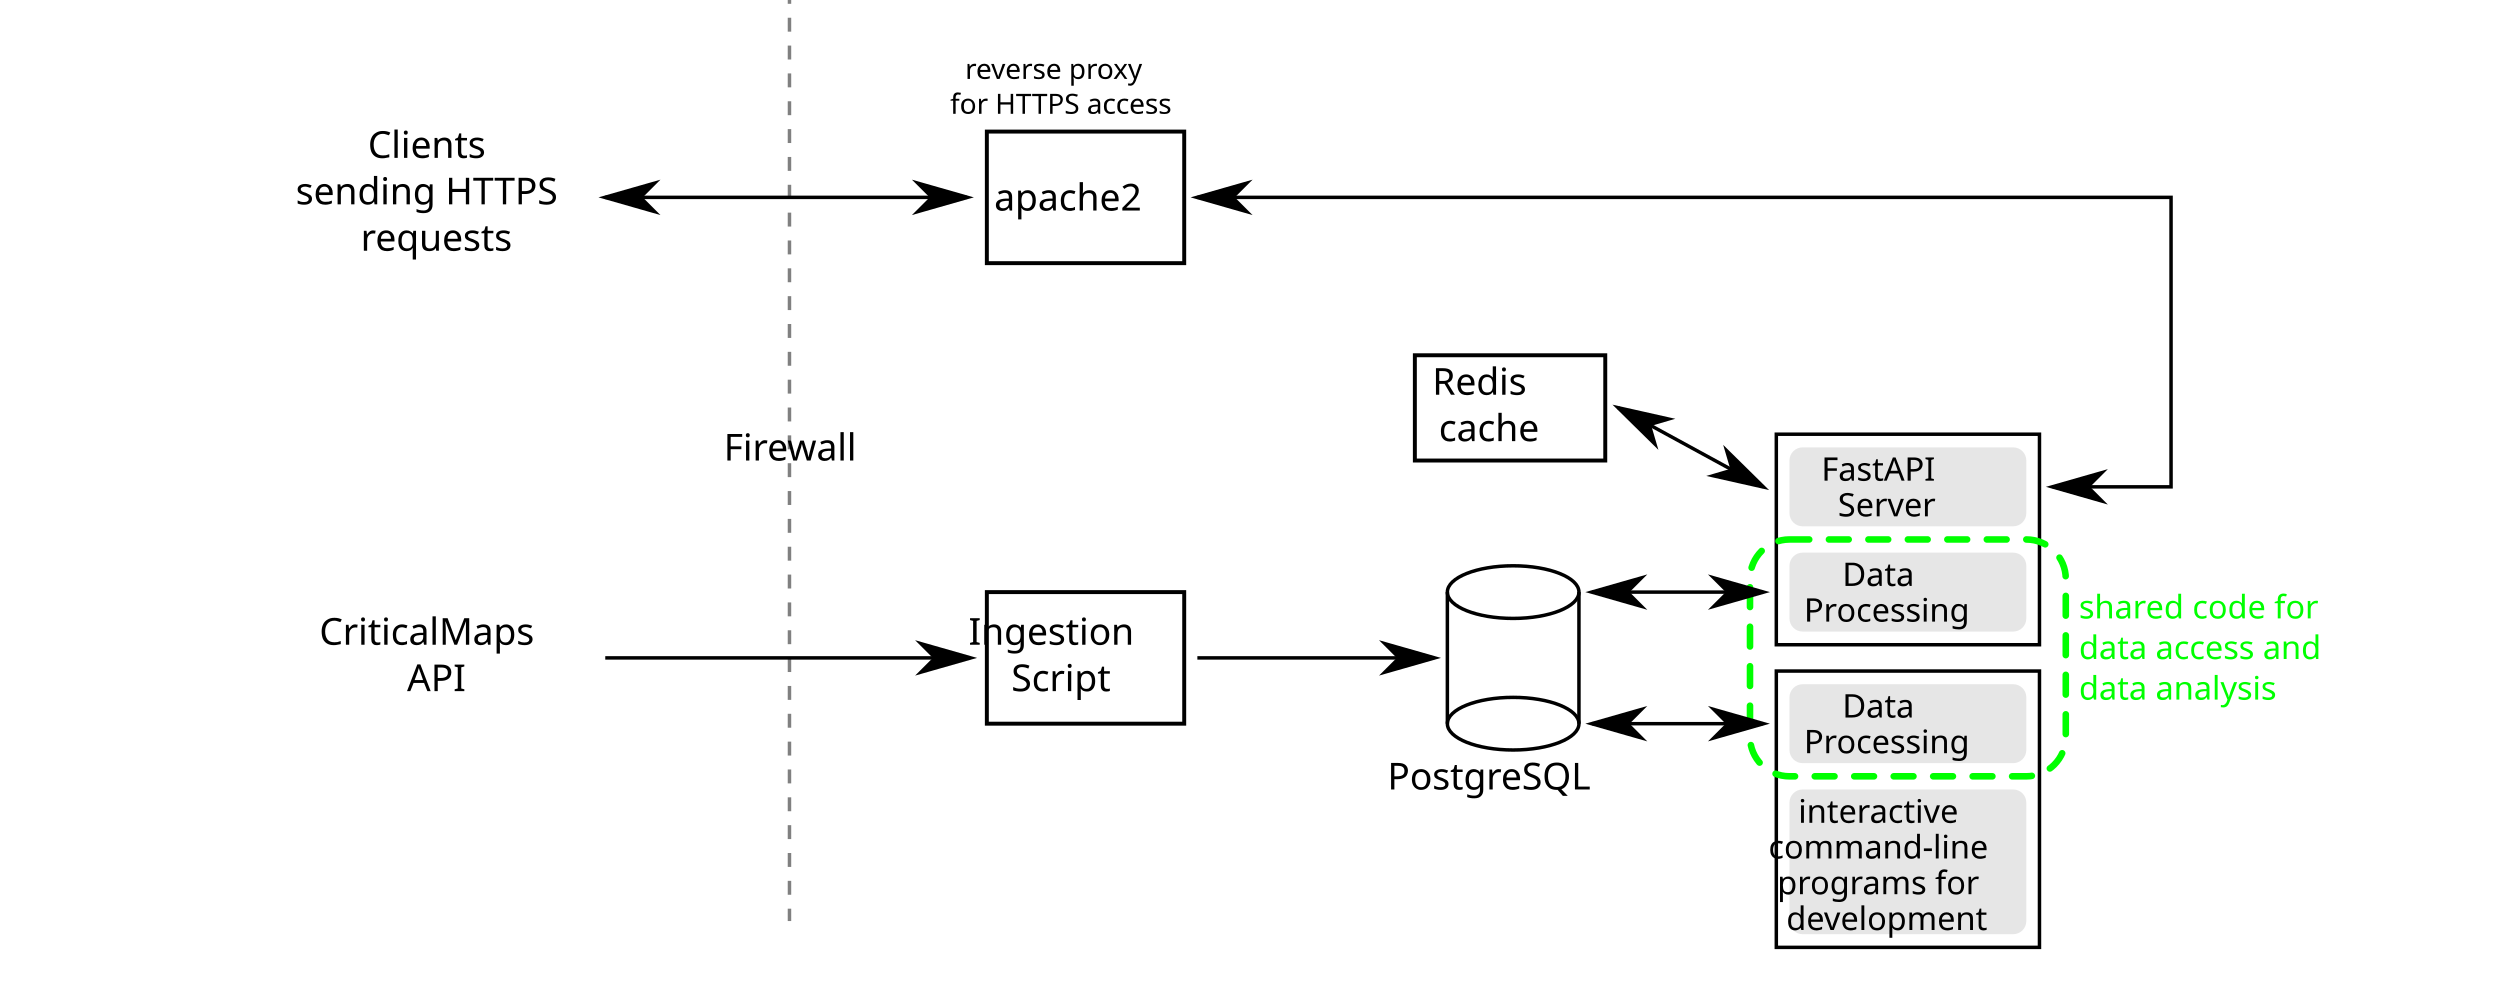
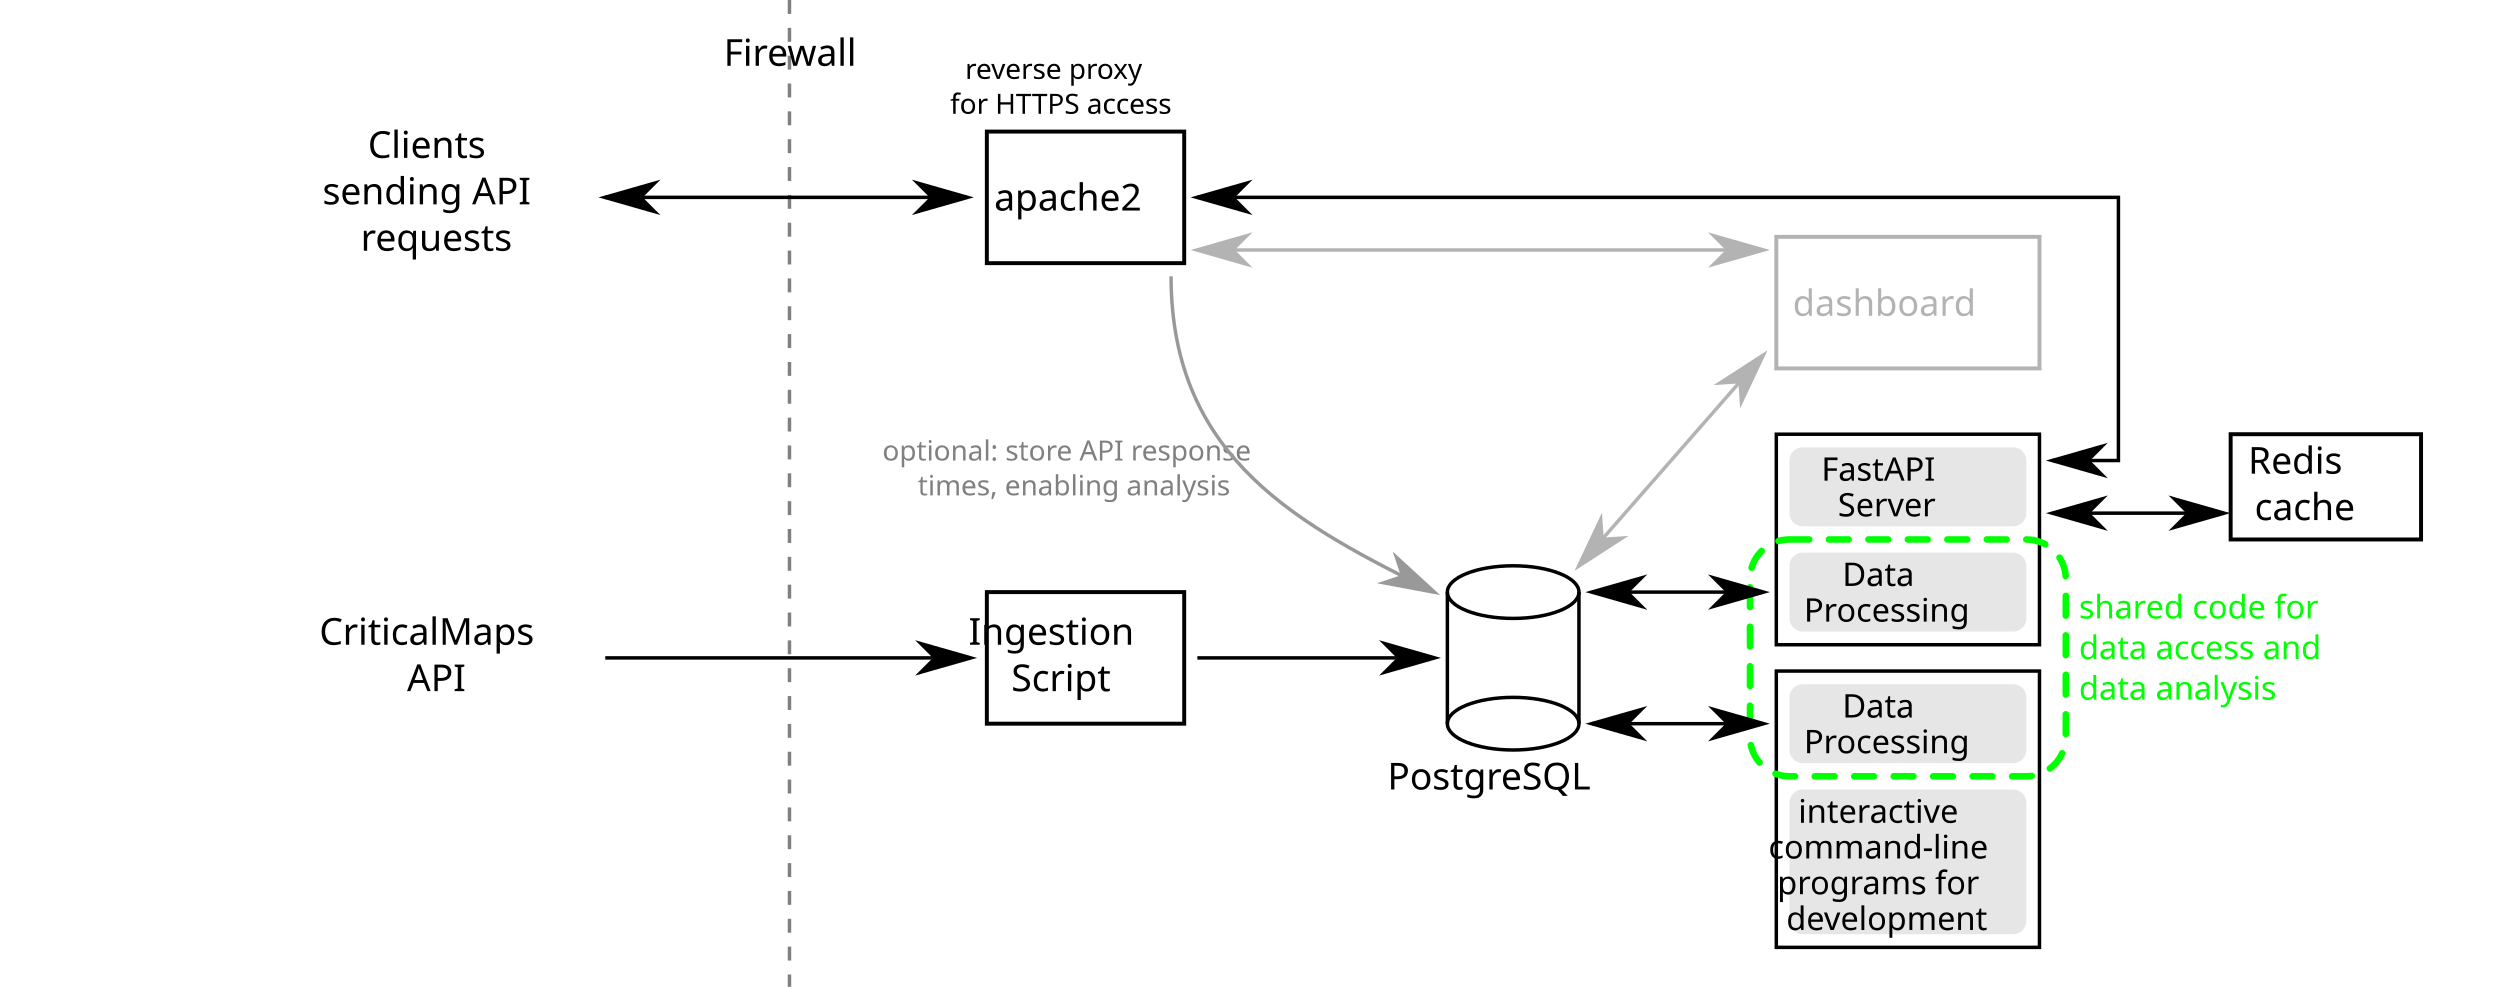
<svg xmlns="http://www.w3.org/2000/svg" width="190mm" height="75mm" viewBox="0 0 190 75" version="1.1" id="svg5">
  <defs id="defs2">
    <marker style="overflow:visible" id="Arrow1Lstart" refX="0" refY="0" orient="auto">
      <path transform="matrix(0.8,0,0,0.8,10,0)" style="fill:context-stroke;fill-rule:evenodd;stroke:context-stroke;stroke-width:1pt" d="M 0,0 5,-5 -12.5,0 5,5 Z" id="path1259" />
    </marker>
    <marker style="overflow:visible" id="Arrow1Lend" refX="0" refY="0" orient="auto">
      <path transform="matrix(-0.8,0,0,-0.8,-10,0)" style="fill:context-stroke;fill-rule:evenodd;stroke:context-stroke;stroke-width:1pt" d="M 0,0 5,-5 -12.5,0 5,5 Z" id="path1262" />
    </marker>
    <marker style="overflow:visible" id="Arrow1Lend-9" refX="0" refY="0" orient="auto">
      <path transform="matrix(-0.8,0,0,-0.8,-10,0)" style="fill:context-stroke;fill-rule:evenodd;stroke:context-stroke;stroke-width:1pt" d="M 0,0 5,-5 -12.5,0 5,5 Z" id="path1262-3" />
    </marker>
    <marker style="overflow:visible" id="Arrow1Lstart-3" refX="0" refY="0" orient="auto">
      <path transform="matrix(0.8,0,0,0.8,10,0)" style="fill:context-stroke;fill-rule:evenodd;stroke:context-stroke;stroke-width:1pt" d="M 0,0 5,-5 -12.5,0 5,5 Z" id="path1259-6" />
    </marker>
    <marker style="overflow:visible" id="Arrow1Lend-7" refX="0" refY="0" orient="auto">
      <path transform="matrix(-0.8,0,0,-0.8,-10,0)" style="fill:context-stroke;fill-rule:evenodd;stroke:context-stroke;stroke-width:1pt" d="M 0,0 5,-5 -12.5,0 5,5 Z" id="path1262-5" />
    </marker>
    <marker style="overflow:visible" id="Arrow1Lstart-6" refX="0" refY="0" orient="auto">
      <path transform="matrix(0.8,0,0,0.8,10,0)" style="fill:context-stroke;fill-rule:evenodd;stroke:context-stroke;stroke-width:1pt" d="M 0,0 5,-5 -12.5,0 5,5 Z" id="path1259-2" />
    </marker>
    <marker style="overflow:visible" id="Arrow1Lend-6" refX="0" refY="0" orient="auto">
      <path transform="matrix(-0.8,0,0,-0.8,-10,0)" style="fill:context-stroke;fill-rule:evenodd;stroke:context-stroke;stroke-width:1pt" d="M 0,0 5,-5 -12.5,0 5,5 Z" id="path1262-1" />
    </marker>
    <marker style="overflow:visible" id="Arrow1Lstart-2" refX="0" refY="0" orient="auto">
      <path transform="matrix(0.8,0,0,0.8,10,0)" style="fill:context-stroke;fill-rule:evenodd;stroke:context-stroke;stroke-width:1pt" d="M 0,0 5,-5 -12.5,0 5,5 Z" id="path1259-9" />
    </marker>
    <marker style="overflow:visible" id="Arrow1Lend-1" refX="0" refY="0" orient="auto">
      <path transform="matrix(-0.8,0,0,-0.8,-10,0)" style="fill:context-stroke;fill-rule:evenodd;stroke:context-stroke;stroke-width:1pt" d="M 0,0 5,-5 -12.5,0 5,5 Z" id="path1262-2" />
    </marker>
+     <marker style="overflow:visible" id="Arrow1Lstart-26" refX="0" refY="0" orient="auto">
+       <path transform="matrix(0.8,0,0,0.8,10,0)" style="fill:context-stroke;fill-rule:evenodd;stroke:context-stroke;stroke-width:1pt" d="M 0,0 5,-5 -12.5,0 5,5 Z" id="path1259-1" />
+     </marker>
+     <marker style="overflow:visible" id="Arrow1Lend-8" refX="0" refY="0" orient="auto">
+       <path transform="matrix(-0.8,0,0,-0.8,-10,0)" style="fill:context-stroke;fill-rule:evenodd;stroke:context-stroke;stroke-width:1pt" d="M 0,0 5,-5 -12.5,0 5,5 Z" id="path1262-7" />
+     </marker>
+     <marker style="overflow:visible" id="Arrow1Lstart-20" refX="0" refY="0" orient="auto">
+       <path transform="matrix(0.8,0,0,0.8,10,0)" style="fill:context-stroke;fill-rule:evenodd;stroke:context-stroke;stroke-width:1pt" d="M 0,0 5,-5 -12.5,0 5,5 Z" id="path1259-23" />
+     </marker>
+     <marker style="overflow:visible" id="Arrow1Lend-75" refX="0" refY="0" orient="auto">
+       <path transform="matrix(-0.8,0,0,-0.8,-10,0)" style="fill:context-stroke;fill-rule:evenodd;stroke:context-stroke;stroke-width:1pt" d="M 0,0 5,-5 -12.5,0 5,5 Z" id="path1262-9" />
+     </marker>
  </defs>
  <g id="layer1">
-     <path style="fill:none;stroke:#808080;stroke-width:0.265;stroke-linecap:butt;stroke-linejoin:miter;stroke-miterlimit:4;stroke-dasharray:1.058, 1.058;stroke-dashoffset:0;stroke-opacity:1" d="M 60,-5 V 70" id="path939" />
+     <path style="fill:none;stroke:#808080;stroke-width:0.265;stroke-linecap:butt;stroke-linejoin:miter;stroke-miterlimit:4;stroke-dasharray:1.058, 1.058;stroke-dashoffset:0;stroke-opacity:1" d="M 60,0 V 75" id="path939" />
    <rect style="fill:none;stroke:#000000;stroke-width:0.3" id="rect1067" width="15" height="10" x="75" y="45" />
    <rect style="fill:none;stroke:#000000;stroke-width:0.3" id="rect1067-0" width="15" height="10" x="75" y="10" />
    <path style="fill:none;stroke:#000000;stroke-width:0.265;stroke-linecap:butt;stroke-linejoin:miter;stroke-miterlimit:4;stroke-dasharray:none;stroke-opacity:1;marker-end:url(#Arrow1Lend)" d="M 46,50 H 73.743" id="path1257" />
    <text xml:space="preserve" style="font-size:2.822px;line-height:1.25;font-family:sans-serif;stroke-width:0.265" x="35" y="49" id="text4535">
      <tspan style="font-size:2.822px;text-align:center;text-anchor:middle;stroke-width:0.265" x="35" y="49" id="tspan4539">CriticalMaps</tspan>
      <tspan style="font-size:2.822px;text-align:center;text-anchor:middle;stroke-width:0.265" x="35" y="52.528" id="tspan7753">API</tspan>
    </text>
    <text xml:space="preserve" style="font-size:2.822px;line-height:1.25;font-family:sans-serif;stroke-width:0.265" x="35" y="12" id="text4535-0">
      <tspan style="font-size:2.822px;text-align:center;text-anchor:middle;stroke-width:0.265" x="35" y="12" id="tspan7753-3">Clients</tspan>
-       <tspan style="font-size:2.822px;text-align:center;text-anchor:middle;stroke-width:0.265" x="35" y="15.528" id="tspan10610">sending HTTPS</tspan>
+       <tspan style="font-size:2.822px;text-align:center;text-anchor:middle;stroke-width:0.265" x="35" y="15.528" id="tspan10610">sending API</tspan>
      <tspan style="font-size:2.822px;text-align:center;text-anchor:middle;stroke-width:0.265" x="35" y="19.056" id="tspan12442">requests</tspan>
    </text>
    <text xml:space="preserve" style="font-size:5.644px;line-height:1.25;font-family:sans-serif;stroke-width:0.265" x="55" y="70" id="text10785">
      <tspan id="tspan10783" style="stroke-width:0.265" x="55" y="70" />
    </text>
    <g id="g13717" transform="translate(35,-2)">
      <ellipse style="fill:none;stroke:#000000;stroke-width:0.265;stroke-miterlimit:4;stroke-dasharray:none" id="path13383" cx="80" cy="47" rx="5" ry="2" />
      <ellipse style="fill:none;stroke:#000000;stroke-width:0.265;stroke-miterlimit:4;stroke-dasharray:none" id="path13594" cx="80" cy="57" rx="5" ry="2" />
      <path style="fill:none;stroke:#000000;stroke-width:0.265px;stroke-linecap:butt;stroke-linejoin:miter;stroke-opacity:1" d="M 85,47 V 57" id="path13629" />
      <path style="fill:none;stroke:#000000;stroke-width:0.265px;stroke-linecap:butt;stroke-linejoin:miter;stroke-opacity:1" d="M 75,47 V 57" id="path13631" />
    </g>
    <rect style="fill:none;stroke:#000000;stroke-width:0.265;stroke-miterlimit:4;stroke-dasharray:none" id="rect13856-7" width="20" height="16" x="135" y="33" />
    <text xml:space="preserve" style="font-size:2.822px;line-height:1.25;font-family:sans-serif;stroke-width:0.265" x="115" y="60" id="text25556-6-3">
      <tspan style="font-size:2.822px;text-align:center;text-anchor:middle;stroke-width:0.265" x="115" y="60" id="tspan1737">PostgreSQL</tspan>
    </text>
    <path style="fill:none;stroke:#000000;stroke-width:0.265px;stroke-linecap:butt;stroke-linejoin:miter;stroke-opacity:1;marker-end:url(#Arrow1Lend-9)" d="M 91,50 109,50" id="path13752-6" />
    <text xml:space="preserve" style="font-size:2.117px;line-height:1.25;font-family:sans-serif;stroke-width:0.265" x="82" y="6" id="text45523">
      <tspan id="tspan45521" style="font-size:2.117px;text-align:center;text-anchor:middle;stroke-width:0.265" x="82" y="6">reverse proxy</tspan>
      <tspan style="font-size:2.117px;text-align:center;text-anchor:middle;stroke-width:0.265" x="82" y="8.646" id="tspan68850">for HTTPS access</tspan>
    </text>
+     <text xml:space="preserve" style="font-size:2.117px;line-height:1.25;font-family:sans-serif;fill:#808080;stroke-width:0.265" x="83" y="35" id="text45523-6">
+       <tspan style="font-size:2.117px;text-align:center;text-anchor:middle;fill:#808080;stroke-width:0.265" x="83" y="35" id="tspan48798">optional: store API response</tspan>
+       <tspan style="font-size:2.117px;text-align:center;text-anchor:middle;fill:#808080;stroke-width:0.265" x="83" y="37.646" id="tspan48802">times, enabling analysis</tspan>
+     </text>
    <text xml:space="preserve" style="font-size:2.822px;line-height:1.25;font-family:sans-serif;stroke-width:0.265" x="82.471" y="49" id="text45523-3">
      <tspan style="font-size:2.822px;text-align:center;text-anchor:middle;stroke-width:0.265" x="82.471" y="49" id="tspan68850-7">Ingestion</tspan>
      <tspan style="font-size:2.822px;text-align:center;text-anchor:middle;stroke-width:0.265" x="82.471" y="52.528" id="tspan14396">Script</tspan>
    </text>
-     <rect style="fill:none;stroke:#000000;stroke-width:0.3" id="rect1067-3" width="14.471" height="8" x="107.529" y="27" />
-     <text xml:space="preserve" style="font-size:2.822px;line-height:1.25;font-family:sans-serif;stroke-width:0.265" x="115" y="30" id="text45523-3-6">
-       <tspan style="font-size:2.822px;text-align:center;text-anchor:middle;stroke-width:0.265" x="115" y="30" id="tspan14396-5">Redis</tspan>
-       <tspan style="font-size:2.822px;text-align:center;text-anchor:middle;stroke-width:0.265" x="115" y="33.528" id="tspan4368">cache</tspan>
+     <rect style="fill:none;stroke:#000000;stroke-width:0.3" id="rect1067-3" width="14.471" height="8" x="169.529" y="33" />
+     <text xml:space="preserve" style="font-size:2.822px;line-height:1.25;font-family:sans-serif;stroke-width:0.265" x="177" y="36" id="text45523-3-6">
+       <tspan style="font-size:2.822px;text-align:center;text-anchor:middle;stroke-width:0.265" x="177" y="36" id="tspan14396-5">Redis</tspan>
+       <tspan style="font-size:2.822px;text-align:center;text-anchor:middle;stroke-width:0.265" x="177" y="39.528" id="tspan4368">cache</tspan>
    </text>
    <text xml:space="preserve" style="font-size:2.822px;line-height:1.25;font-family:sans-serif;stroke-width:0.265" x="83" y="16" id="text45523-3-6-3">
      <tspan style="font-size:2.822px;text-align:center;text-anchor:middle;stroke-width:0.265" x="83" y="16" id="tspan4368-6">apache2</tspan>
    </text>
-     <path style="fill:none;stroke:#000000;stroke-width:0.265px;stroke-linecap:butt;stroke-linejoin:miter;stroke-opacity:1;marker-start:url(#Arrow1Lstart-3);marker-end:url(#Arrow1Lend-7)" d="M 91,15 165,15 v 22 h -9" id="path52618-3" />
-     <text xml:space="preserve" style="font-size:2.822px;line-height:1.25;font-family:sans-serif;stroke-width:0.265" x="55" y="35" id="text53785">
-       <tspan id="tspan53783" style="font-size:2.822px;stroke-width:0.265" x="55" y="35">Firewall</tspan>
+     <path style="fill:none;stroke:#000000;stroke-width:0.265px;stroke-linecap:butt;stroke-linejoin:miter;stroke-opacity:1;marker-start:url(#Arrow1Lstart-3);marker-end:url(#Arrow1Lend-7)" d="M 91,15 161,15 l 0,20 h -5" id="path52618-3" />
+     <text xml:space="preserve" style="font-size:2.822px;line-height:1.25;font-family:sans-serif;stroke-width:0.265" x="55" y="5" id="text53785">
+       <tspan id="tspan53783" style="font-size:2.822px;stroke-width:0.265" x="55" y="5">Firewall</tspan>
    </text>
    <rect style="fill:#e6e6e6;stroke-width:1;stroke-linecap:round" id="rect19340" width="18" height="6" x="136" y="34" ry="1" />
    <text xml:space="preserve" style="font-size:2.469px;line-height:1.1;font-family:sans-serif;stroke-width:0.265" x="145" y="36.529" id="text25556-1">
      <tspan style="font-size:2.469px;text-align:center;text-anchor:middle;stroke-width:0.265" x="145" y="36.529" id="tspan35416">FastAPI</tspan>
      <tspan style="font-size:2.469px;text-align:center;text-anchor:middle;stroke-width:0.265" x="145" y="39.246" id="tspan18284">Server</tspan>
    </text>
    <rect style="fill:#e6e6e6;stroke-width:1;stroke-linecap:round" id="rect19340-3" width="18" height="6" x="136" y="42" ry="1" />
    <text xml:space="preserve" style="font-size:2.469px;line-height:1.1;font-family:sans-serif;stroke-width:0.265" x="145" y="44.529" id="text25556-1-5">
      <tspan style="font-size:2.469px;text-align:center;text-anchor:middle;stroke-width:0.265" x="145" y="44.529" id="tspan18284-2">Data</tspan>
      <tspan style="font-size:2.469px;text-align:center;text-anchor:middle;stroke-width:0.265" x="145" y="47.246" id="tspan21665">Processing</tspan>
    </text>
    <rect style="fill:none;stroke:#000000;stroke-width:0.265;stroke-miterlimit:4;stroke-dasharray:none" id="rect13856-7-9" width="20" height="21" x="135" y="51" />
    <rect style="fill:#e6e6e6;stroke-width:1;stroke-linecap:round" id="rect19340-1" width="18" height="11" x="136" y="60" ry="1" />
    <text xml:space="preserve" style="font-size:2.469px;line-height:1.1;font-family:sans-serif;stroke-width:0.265" x="145" y="62.529" id="text25556-1-2">
      <tspan style="font-size:2.469px;text-align:center;text-anchor:middle;stroke-width:0.265" x="145" y="62.529" id="tspan18284-0">interactive</tspan>
      <tspan style="font-size:2.469px;text-align:center;text-anchor:middle;stroke-width:0.265" x="145" y="65.246" id="tspan25057">command-line</tspan>
      <tspan style="font-size:2.469px;text-align:center;text-anchor:middle;stroke-width:0.265" x="145" y="67.962" id="tspan25059">programs for</tspan>
      <tspan style="font-size:2.469px;text-align:center;text-anchor:middle;stroke-width:0.265" x="145" y="70.678" id="tspan39162">development</tspan>
    </text>
    <rect style="fill:#e6e6e6;stroke-width:1;stroke-linecap:round" id="rect19340-3-9" width="18" height="6" x="136" y="52" ry="1" />
    <text xml:space="preserve" style="font-size:2.469px;line-height:1.1;font-family:sans-serif;stroke-width:0.265" x="145" y="54.529" id="text25556-1-5-3">
      <tspan style="font-size:2.469px;text-align:center;text-anchor:middle;stroke-width:0.265" x="145" y="54.529" id="tspan18284-2-6">Data</tspan>
      <tspan style="font-size:2.469px;text-align:center;text-anchor:middle;stroke-width:0.265" x="145" y="57.246" id="tspan21665-0">Processing</tspan>
    </text>
    <rect style="fill:none;stroke:#00ff00;stroke-width:0.5;stroke-linecap:round;stroke-miterlimit:4;stroke-dasharray:1.5, 1.5;stroke-dashoffset:0" id="rect43348" width="24" height="18" x="133" y="41" ry="3" />
    <path style="fill:none;stroke:#000000;stroke-width:0.265px;stroke-linecap:butt;stroke-linejoin:miter;stroke-opacity:1;marker-start:url(#Arrow1Lstart);marker-end:url(#Arrow1Lend)" d="m 121,45 h 13" id="path36797" />
+     <path style="fill:none;stroke:#000000;stroke-width:0.265px;stroke-linecap:butt;stroke-linejoin:miter;stroke-opacity:1;marker-start:url(#Arrow1Lstart-26);marker-end:url(#Arrow1Lend-8)" d="m 156,39 h 13" id="path36797-9" />
    <path style="fill:none;stroke:#000000;stroke-width:0.265px;stroke-linecap:butt;stroke-linejoin:miter;stroke-opacity:1;marker-start:url(#Arrow1Lstart-2);marker-end:url(#Arrow1Lend-1)" d="m 46,15 27.5,0" id="path36797-7" />
    <path style="fill:none;stroke:#000000;stroke-width:0.265px;stroke-linecap:butt;stroke-linejoin:miter;stroke-opacity:1;marker-start:url(#Arrow1Lstart-6);marker-end:url(#Arrow1Lend-6)" d="m 121,55 h 13" id="path36797-8" />
    <text xml:space="preserve" style="font-size:2.469px;line-height:1.25;font-family:sans-serif;stroke-width:0.265" x="158" y="47" id="text49055">
      <tspan id="tspan49053" style="font-size:2.469px;fill:#00ff00;stroke-width:0.265" x="158" y="47">shared code for</tspan>
      <tspan style="font-size:2.469px;fill:#00ff00;stroke-width:0.265" x="158" y="50.087" id="tspan49057">data access and</tspan>
      <tspan style="font-size:2.469px;fill:#00ff00;stroke-width:0.265" x="158" y="53.174" id="tspan49059">data analysis</tspan>
    </text>
-     <path style="fill:none;stroke:#000000;stroke-width:0.265;stroke-linecap:butt;stroke-linejoin:miter;stroke-opacity:1;stroke-miterlimit:4;stroke-dasharray:none;marker-start:url(#Arrow1Lstart);marker-end:url(#Arrow1Lend)" d="M 134,37 C 123,31 123,31 123,31" id="path6133" />
+     <rect style="fill:none;stroke:#b3b3b3;stroke-width:0.3" id="rect22312" width="20" height="10" x="135" y="18" />
+     <text xml:space="preserve" style="font-size:2.752px;line-height:1.25;font-family:sans-serif;stroke-width:0.265;fill:#b3b3b3" x="145" y="24" id="text22316">
+       <tspan style="font-size:2.752px;text-align:center;text-anchor:middle;stroke-width:0.265;fill:#b3b3b3" x="145" y="24" id="tspan22314">dashboard</tspan>
+     </text>
+     <path style="fill:none;stroke:#999999;stroke-width:0.265px;stroke-linecap:butt;stroke-linejoin:miter;stroke-opacity:1;marker-end:url(#Arrow1Lend)" d="M 89,21 C 89,35 99,40 109,45" id="path34364" />
+     <path style="fill:#b3b3b3;stroke:#b3b3b3;stroke-width:0.265px;stroke-linecap:butt;stroke-linejoin:miter;stroke-opacity:1;marker-start:url(#Arrow1Lstart-3);marker-end:url(#Arrow1Lend-7)" d="M 91,19 122,19 h 3 9" id="path69630" />
+     <path style="fill:#b3b3b3;stroke:#b3b3b3;stroke-width:0.265px;stroke-linecap:butt;stroke-linejoin:miter;stroke-opacity:1;marker-start:url(#Arrow1Lstart-20);marker-end:url(#Arrow1Lend-75)" d="M 120,43 134,27" id="path36797-2" />
  </g>
</svg>
